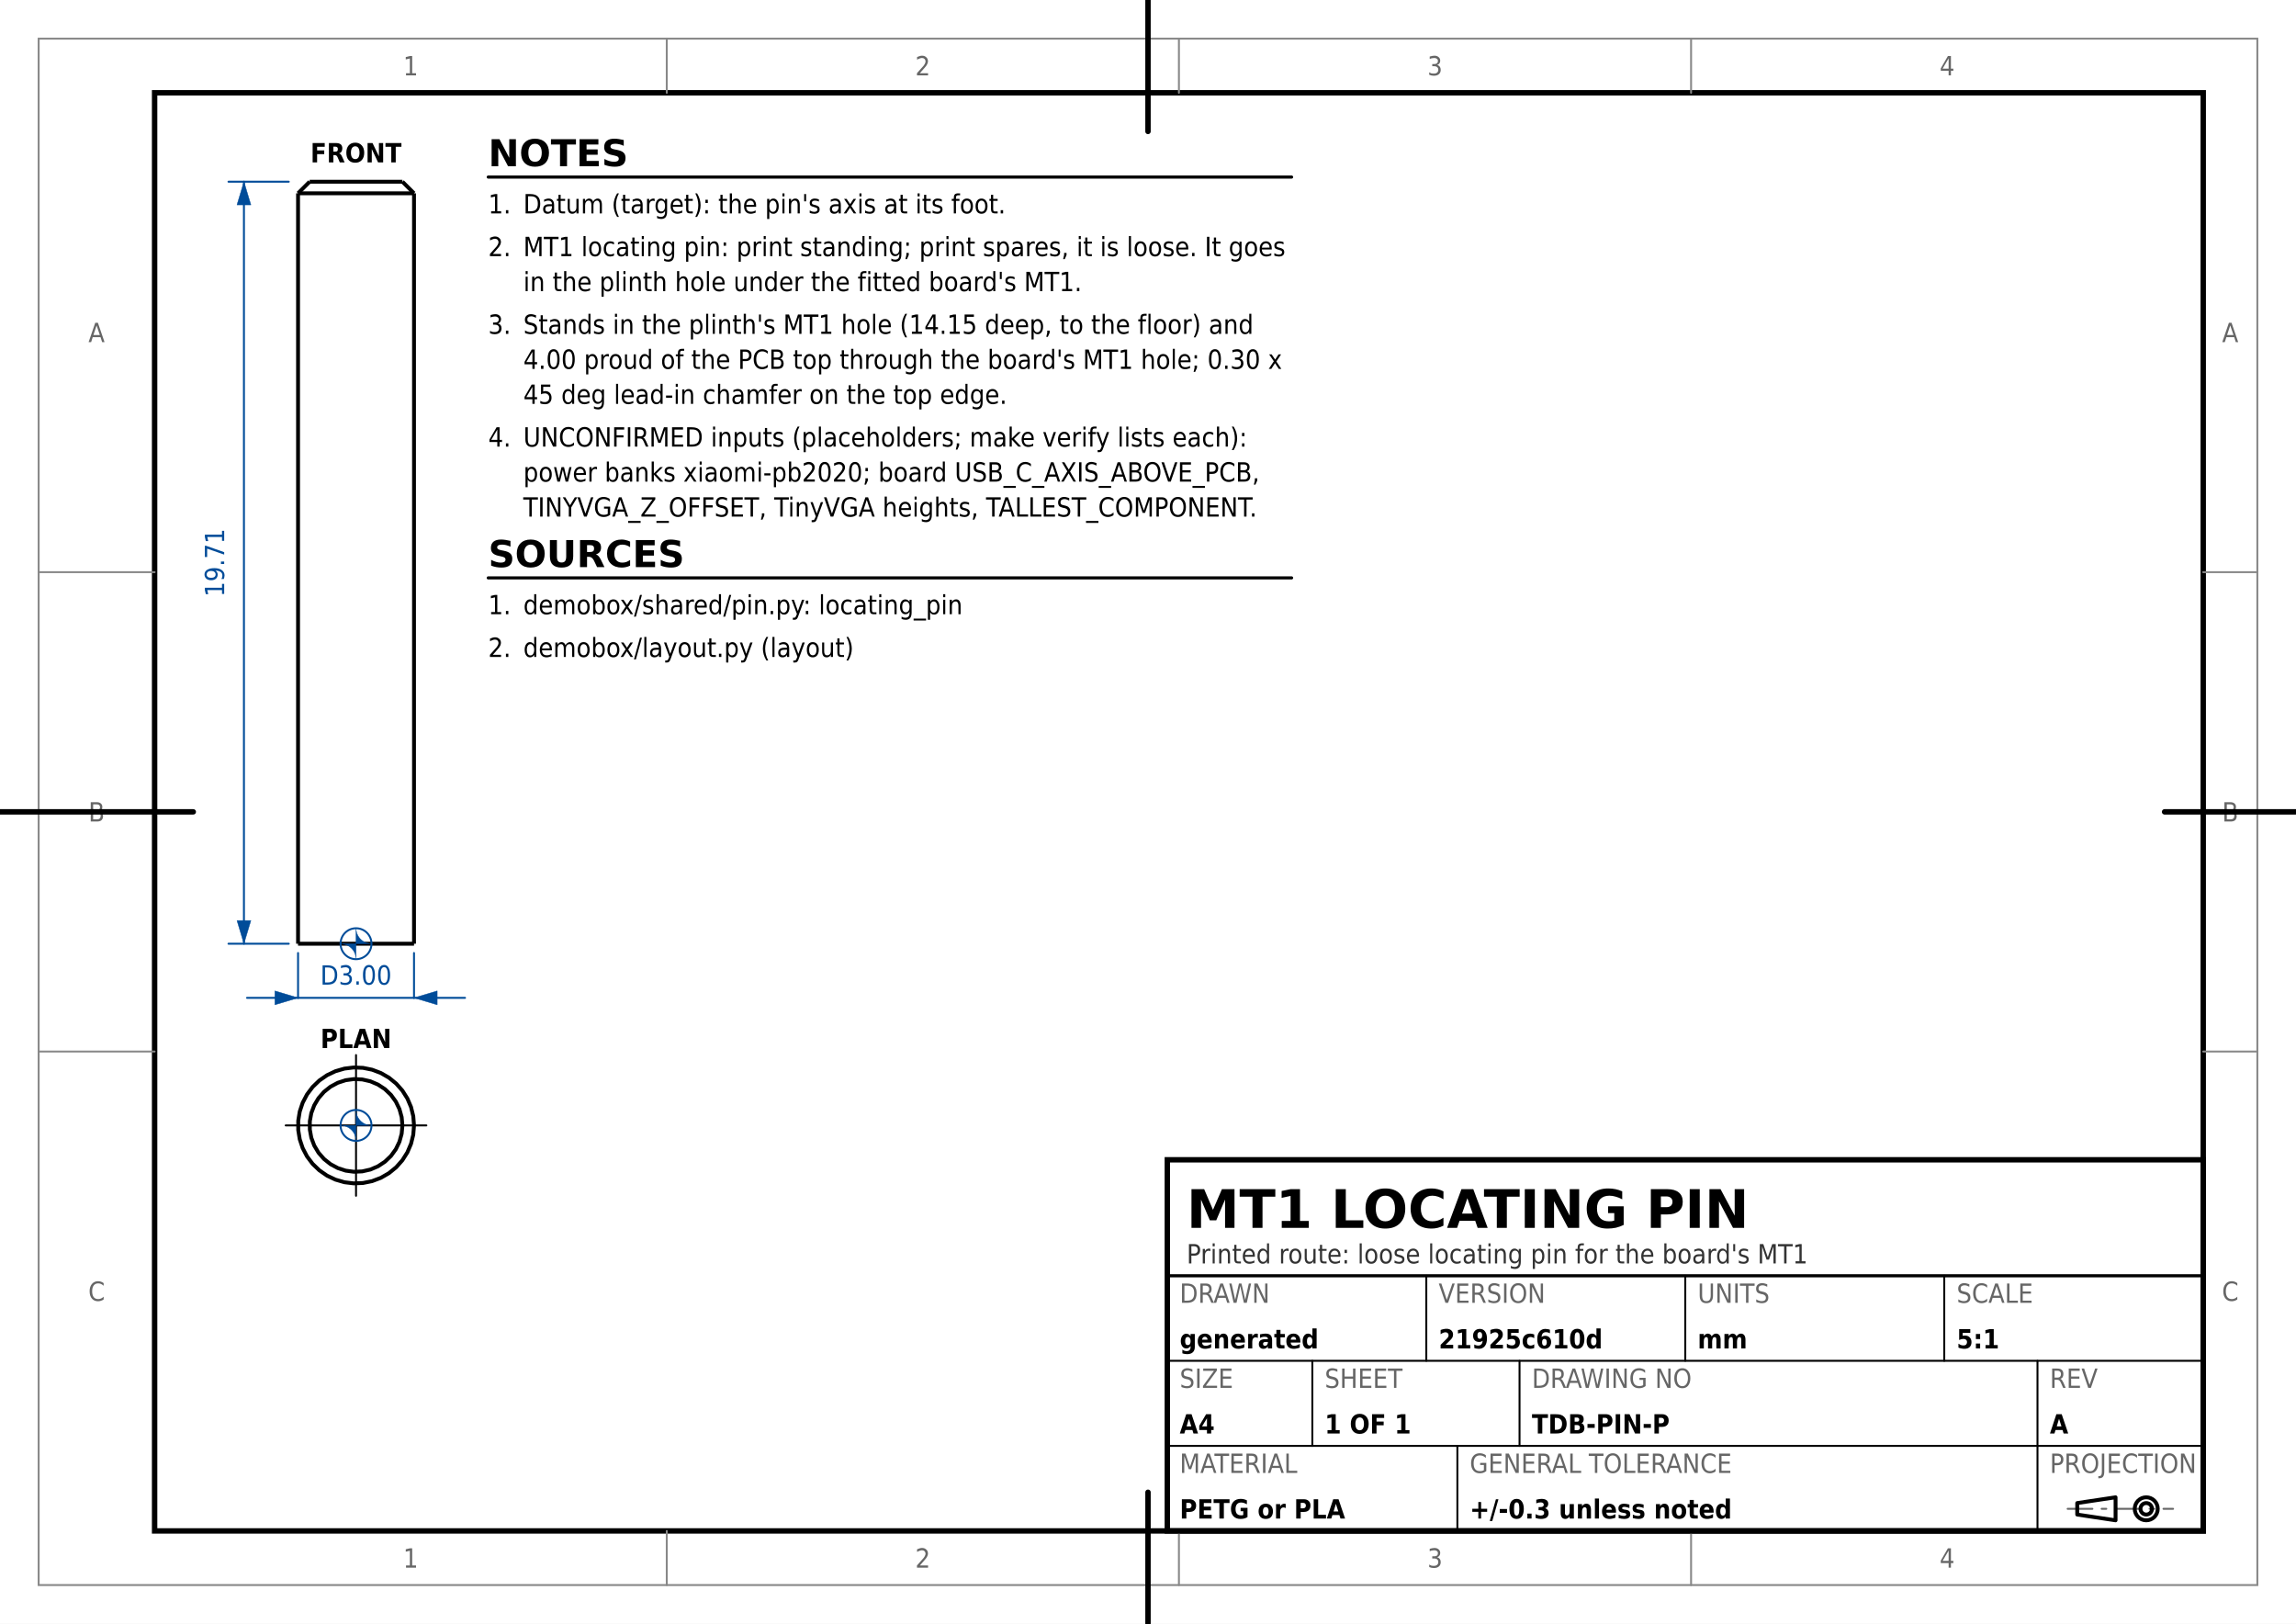
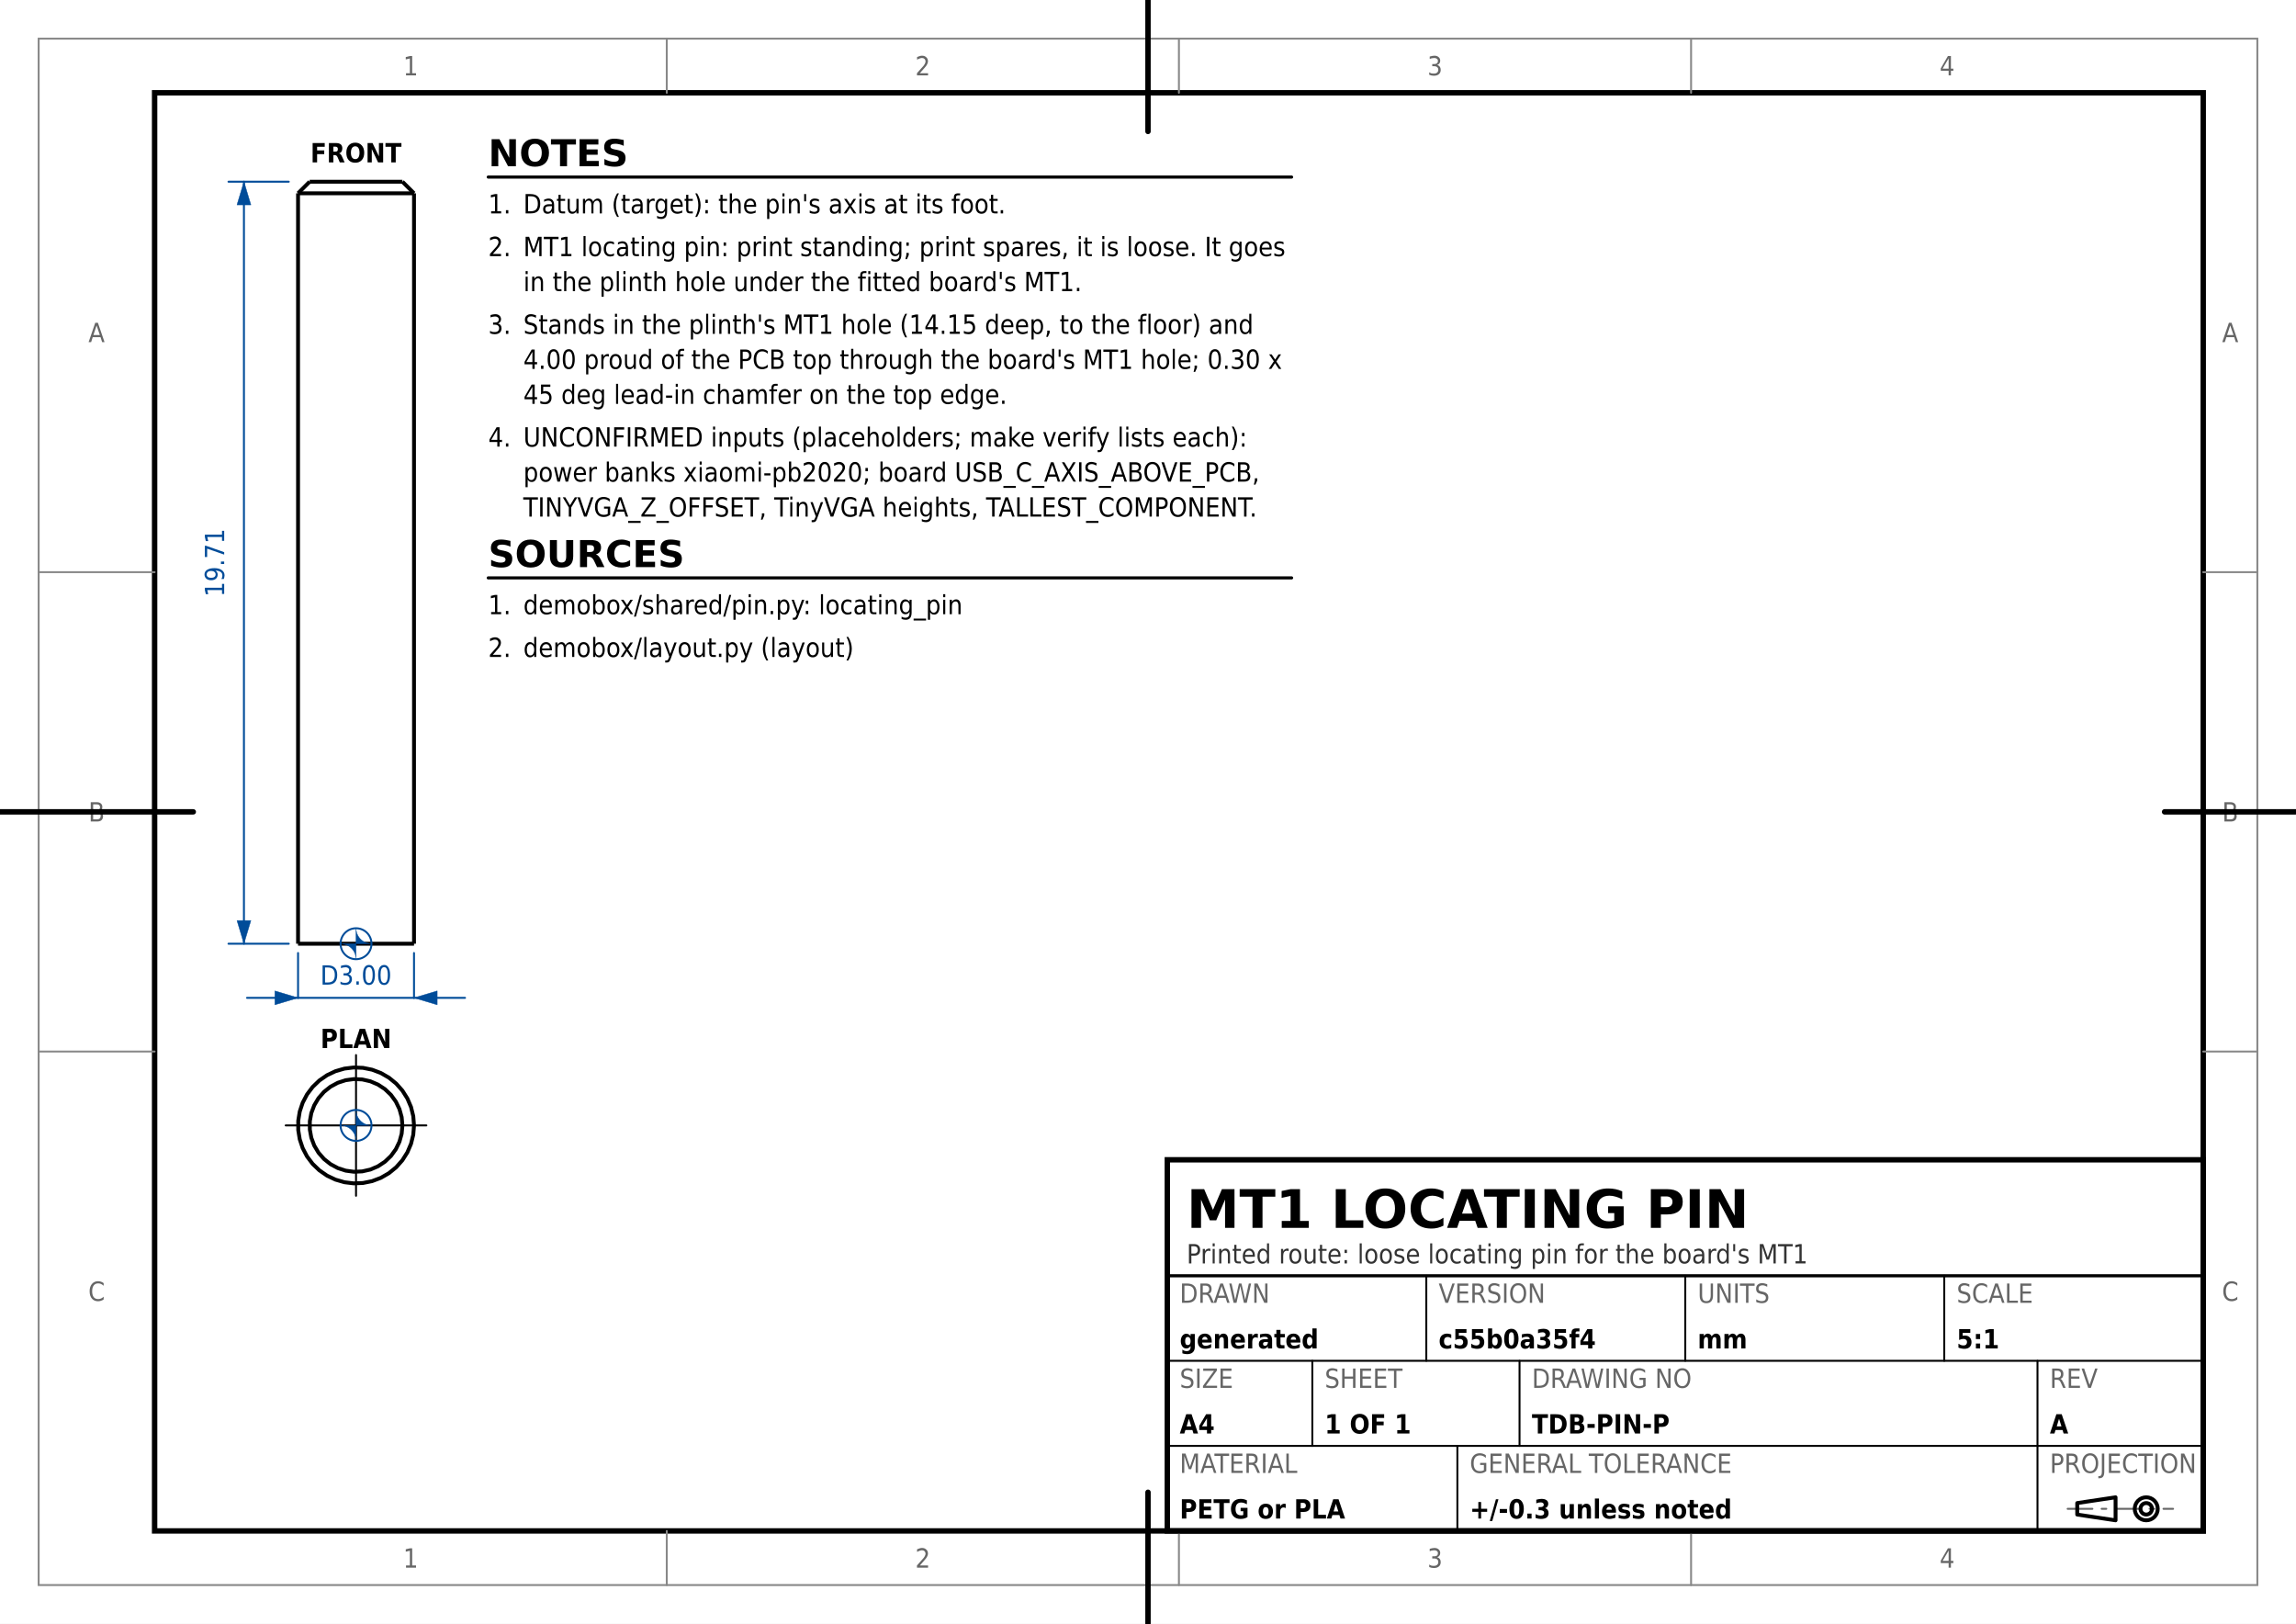
<svg xmlns="http://www.w3.org/2000/svg" version="1.1" width="297mm" height="210mm" viewBox="0 0 297 210">
  <rect width="100%" height="100%" fill="#ffffff" />
  <rect x="5" y="5" width="287" height="200" fill="none" stroke="#888888" stroke-width="0.25" />
  <rect x="20" y="12" width="265" height="186" fill="none" stroke="#000000" stroke-width="0.7" />
  <text x="53.125" y="202.75" font-family="DejaVu Sans Condensed, DejaVu Sans, Liberation Sans, sans-serif" font-size="3.429" fill="#666666" text-anchor="middle">1</text>
  <text x="53.125" y="9.75" font-family="DejaVu Sans Condensed, DejaVu Sans, Liberation Sans, sans-serif" font-size="3.429" fill="#666666" text-anchor="middle">1</text>
  <line x1="86.25" y1="205" x2="86.25" y2="198" stroke="#888888" stroke-width="0.25" stroke-linecap="round" />
  <line x1="86.25" y1="12" x2="86.25" y2="5" stroke="#888888" stroke-width="0.25" stroke-linecap="round" />
  <text x="119.375" y="202.75" font-family="DejaVu Sans Condensed, DejaVu Sans, Liberation Sans, sans-serif" font-size="3.429" fill="#666666" text-anchor="middle">2</text>
  <text x="119.375" y="9.75" font-family="DejaVu Sans Condensed, DejaVu Sans, Liberation Sans, sans-serif" font-size="3.429" fill="#666666" text-anchor="middle">2</text>
  <line x1="152.5" y1="205" x2="152.5" y2="198" stroke="#888888" stroke-width="0.25" stroke-linecap="round" />
  <line x1="152.5" y1="12" x2="152.5" y2="5" stroke="#888888" stroke-width="0.25" stroke-linecap="round" />
  <text x="185.625" y="202.75" font-family="DejaVu Sans Condensed, DejaVu Sans, Liberation Sans, sans-serif" font-size="3.429" fill="#666666" text-anchor="middle">3</text>
  <text x="185.625" y="9.75" font-family="DejaVu Sans Condensed, DejaVu Sans, Liberation Sans, sans-serif" font-size="3.429" fill="#666666" text-anchor="middle">3</text>
  <line x1="218.75" y1="205" x2="218.75" y2="198" stroke="#888888" stroke-width="0.25" stroke-linecap="round" />
  <line x1="218.75" y1="12" x2="218.75" y2="5" stroke="#888888" stroke-width="0.25" stroke-linecap="round" />
  <text x="251.875" y="202.75" font-family="DejaVu Sans Condensed, DejaVu Sans, Liberation Sans, sans-serif" font-size="3.429" fill="#666666" text-anchor="middle">4</text>
  <text x="251.875" y="9.75" font-family="DejaVu Sans Condensed, DejaVu Sans, Liberation Sans, sans-serif" font-size="3.429" fill="#666666" text-anchor="middle">4</text>
  <text x="12.5" y="168.25" font-family="DejaVu Sans Condensed, DejaVu Sans, Liberation Sans, sans-serif" font-size="3.429" fill="#666666" text-anchor="middle">C</text>
  <text x="288.5" y="168.25" font-family="DejaVu Sans Condensed, DejaVu Sans, Liberation Sans, sans-serif" font-size="3.429" fill="#666666" text-anchor="middle">C</text>
  <line x1="5" y1="136" x2="20" y2="136" stroke="#888888" stroke-width="0.25" stroke-linecap="round" />
  <line x1="285" y1="136" x2="292" y2="136" stroke="#888888" stroke-width="0.25" stroke-linecap="round" />
  <text x="12.5" y="106.25" font-family="DejaVu Sans Condensed, DejaVu Sans, Liberation Sans, sans-serif" font-size="3.429" fill="#666666" text-anchor="middle">B</text>
  <text x="288.5" y="106.25" font-family="DejaVu Sans Condensed, DejaVu Sans, Liberation Sans, sans-serif" font-size="3.429" fill="#666666" text-anchor="middle">B</text>
  <line x1="5" y1="74" x2="20" y2="74" stroke="#888888" stroke-width="0.25" stroke-linecap="round" />
  <line x1="285" y1="74" x2="292" y2="74" stroke="#888888" stroke-width="0.25" stroke-linecap="round" />
  <text x="12.5" y="44.25" font-family="DejaVu Sans Condensed, DejaVu Sans, Liberation Sans, sans-serif" font-size="3.429" fill="#666666" text-anchor="middle">A</text>
  <text x="288.5" y="44.25" font-family="DejaVu Sans Condensed, DejaVu Sans, Liberation Sans, sans-serif" font-size="3.429" fill="#666666" text-anchor="middle">A</text>
  <line x1="148.5" y1="210" x2="148.5" y2="193" stroke="#000000" stroke-width="0.7" stroke-linecap="round" />
  <line x1="148.5" y1="17" x2="148.5" y2="0" stroke="#000000" stroke-width="0.7" stroke-linecap="round" />
  <line x1="0" y1="105" x2="25" y2="105" stroke="#000000" stroke-width="0.7" stroke-linecap="round" />
  <line x1="280" y1="105" x2="297" y2="105" stroke="#000000" stroke-width="0.7" stroke-linecap="round" />
  <polyline points="53.555,122.055 53.555,25" fill="none" stroke="#000000" stroke-width="0.5" stroke-linejoin="round" />
  <polyline points="38.555,25 38.743,25 39.297,25 40.191,25 41.379,25 42.801,25 44.386,25 46.055,25 47.724,25 49.309,25 50.731,25 51.918,25 52.812,25 53.367,25 53.555,25" fill="none" stroke="#000000" stroke-width="0.5" stroke-linejoin="round" />
  <polyline points="38.555,122.055 38.743,122.055 39.297,122.055 40.191,122.055 41.379,122.055 42.801,122.055 44.386,122.055 46.055,122.055 47.724,122.055 49.309,122.055 50.731,122.055 51.918,122.055 52.812,122.055 53.367,122.055 53.555,122.055" fill="none" stroke="#000000" stroke-width="0.5" stroke-linejoin="round" />
  <polyline points="53.555,25 52.055,23.5" fill="none" stroke="#000000" stroke-width="0.5" stroke-linejoin="round" />
  <polyline points="40.055,23.5 40.205,23.5 40.649,23.5 41.364,23.5 42.314,23.5 43.451,23.5 44.72,23.5 46.055,23.5 47.39,23.5 48.658,23.5 49.796,23.5 50.746,23.5 51.461,23.5 51.904,23.5 52.055,23.5" fill="none" stroke="#000000" stroke-width="0.5" stroke-linejoin="round" />
  <polyline points="38.555,25 38.555,122.055" fill="none" stroke="#000000" stroke-width="0.5" stroke-linejoin="round" />
  <polyline points="40.055,23.5 38.555,25" fill="none" stroke="#000000" stroke-width="0.5" stroke-linejoin="round" />
  <polyline points="53.555,145.555 53.458,144.352 53.169,143.18 52.696,142.07 52.051,141.049 51.25,140.146 50.315,139.382 49.27,138.779 48.141,138.351 46.959,138.109 45.753,138.061 44.555,138.207 43.395,138.542 42.305,139.06 41.311,139.745 40.441,140.582 39.716,141.547 39.155,142.615 38.773,143.76 38.579,144.952 38.579,146.159 38.773,147.35 39.155,148.494 39.716,149.564 40.441,150.529 41.311,151.364 42.305,152.05 43.395,152.567 44.555,152.904 45.753,153.049 46.959,153 48.141,152.759 49.27,152.331 50.315,151.727 51.25,150.964 52.051,150.06 52.696,149.041 53.169,147.93 53.458,146.758 53.555,145.555" fill="none" stroke="#000000" stroke-width="0.5" stroke-linejoin="round" />
  <polyline points="52.055,145.555 51.958,144.483 51.672,143.447 51.205,142.477 50.573,141.607 49.796,140.864 48.898,140.272 47.909,139.849 46.86,139.609 45.786,139.561 44.72,139.706 43.697,140.038 42.749,140.548 41.908,141.218 41.201,142.029 40.649,142.952 40.271,143.959 40.079,145.017 40.079,146.093 40.271,147.151 40.649,148.159 41.201,149.082 41.908,149.892 42.749,150.562 43.697,151.072 44.72,151.405 45.786,151.549 46.86,151.5 47.909,151.262 48.898,150.839 49.796,150.246 50.573,149.502 51.205,148.632 51.672,147.663 51.958,146.626 52.055,145.555" fill="none" stroke="#000000" stroke-width="0.5" stroke-linejoin="round" />
  <line x1="36.955" y1="145.555" x2="55.155" y2="145.555" stroke="#000000" stroke-width="0.25" stroke-linecap="round" />
  <line x1="46.055" y1="154.655" x2="46.055" y2="136.455" stroke="#000000" stroke-width="0.25" stroke-linecap="round" />
  <circle cx="46.055" cy="122.055" r="2" fill="none" stroke="#004c99" stroke-width="0.25" />
  <path d="M 46.055 122.055 L 48.055 122.055 A 2.0 2.0 0 0 1 46.055 120.055 Z" fill="#004c99" stroke="#004c99" stroke-width="0.05" stroke-linejoin="round" stroke-linecap="round" />
  <path d="M 46.055 122.055 L 44.055 122.055 A 2.0 2.0 0 0 1 46.055 124.055 Z" fill="#004c99" stroke="#004c99" stroke-width="0.05" stroke-linejoin="round" stroke-linecap="round" />
  <circle cx="46.055" cy="145.555" r="2" fill="none" stroke="#004c99" stroke-width="0.25" />
  <path d="M 46.055 145.555 L 48.055 145.555 A 2.0 2.0 0 0 1 46.055 143.555 Z" fill="#004c99" stroke="#004c99" stroke-width="0.05" stroke-linejoin="round" stroke-linecap="round" />
  <path d="M 46.055 145.555 L 44.055 145.555 A 2.0 2.0 0 0 1 46.055 147.555 Z" fill="#004c99" stroke="#004c99" stroke-width="0.05" stroke-linejoin="round" stroke-linecap="round" />
  <line x1="37.355" y1="122.055" x2="29.555" y2="122.055" stroke="#004c99" stroke-width="0.25" stroke-linecap="round" />
  <line x1="37.355" y1="23.5" x2="29.555" y2="23.5" stroke="#004c99" stroke-width="0.25" stroke-linecap="round" />
  <line x1="31.555" y1="122.055" x2="31.555" y2="23.5" stroke="#004c99" stroke-width="0.25" stroke-linecap="round" />
  <polygon points="31.555,122.055 32.455,119.055 30.655,119.055" fill="#004c99" stroke="#004c99" stroke-width="0.05" stroke-linejoin="round" />
  <polygon points="31.555,23.5 30.655,26.5 32.455,26.5" fill="#004c99" stroke="#004c99" stroke-width="0.05" stroke-linejoin="round" />
  <text x="29" y="72.778" font-family="DejaVu Sans Condensed, DejaVu Sans, Liberation Sans, sans-serif" font-size="3.429" fill="#004c99" text-anchor="middle" transform="rotate(-90 29 72.7775)">19.71</text>
  <line x1="38.555" y1="123.255" x2="38.555" y2="129.055" stroke="#004c99" stroke-width="0.25" stroke-linecap="round" />
  <line x1="53.555" y1="123.255" x2="53.555" y2="129.055" stroke="#004c99" stroke-width="0.25" stroke-linecap="round" />
  <line x1="38.555" y1="129.055" x2="53.555" y2="129.055" stroke="#004c99" stroke-width="0.25" stroke-linecap="round" />
  <polygon points="38.555,129.055 35.555,128.155 35.555,129.955" fill="#004c99" stroke="#004c99" stroke-width="0.05" stroke-linejoin="round" />
  <polygon points="53.555,129.055 56.555,129.955 56.555,128.155" fill="#004c99" stroke="#004c99" stroke-width="0.05" stroke-linejoin="round" />
  <line x1="31.955" y1="129.055" x2="38.555" y2="129.055" stroke="#004c99" stroke-width="0.25" stroke-linecap="round" />
  <line x1="53.555" y1="129.055" x2="60.155" y2="129.055" stroke="#004c99" stroke-width="0.25" stroke-linecap="round" />
  <text x="46.055" y="127.346" font-family="DejaVu Sans Condensed, DejaVu Sans, Liberation Sans, sans-serif" font-size="3.429" fill="#004c99" text-anchor="middle">D3.00</text>
  <text x="46.055" y="21" font-family="DejaVu Sans Condensed, DejaVu Sans, Liberation Sans, sans-serif" font-size="3.429" fill="#000000" text-anchor="middle" font-weight="bold">FRONT</text>
  <text x="46.055" y="135.555" font-family="DejaVu Sans Condensed, DejaVu Sans, Liberation Sans, sans-serif" font-size="3.429" fill="#000000" text-anchor="middle" font-weight="bold">PLAN</text>
  <text x="63.155" y="21.5" font-family="DejaVu Sans, Liberation Sans, sans-serif" font-size="4.801" fill="#000000" text-anchor="start" font-weight="bold">NOTES</text>
  <line x1="63.155" y1="22.9" x2="167.077" y2="22.9" stroke="#000000" stroke-width="0.4" stroke-linecap="round" />
  <text x="63.155" y="27.6" font-family="DejaVu Sans Condensed, DejaVu Sans, Liberation Sans, sans-serif" font-size="3.429" fill="#000000" text-anchor="start">1.</text>
  <text x="67.697" y="27.6" font-family="DejaVu Sans Condensed, DejaVu Sans, Liberation Sans, sans-serif" font-size="3.429" fill="#000000" text-anchor="start">Datum (target): the pin's axis at its foot.</text>
  <text x="63.155" y="33.127" font-family="DejaVu Sans Condensed, DejaVu Sans, Liberation Sans, sans-serif" font-size="3.429" fill="#000000" text-anchor="start">2.</text>
  <text x="67.697" y="33.127" font-family="DejaVu Sans Condensed, DejaVu Sans, Liberation Sans, sans-serif" font-size="3.429" fill="#000000" text-anchor="start">MT1 locating pin: print standing; print spares, it is loose. It goes</text>
  <text x="67.697" y="37.654" font-family="DejaVu Sans Condensed, DejaVu Sans, Liberation Sans, sans-serif" font-size="3.429" fill="#000000" text-anchor="start">in the plinth hole under the fitted board's MT1.</text>
  <text x="63.155" y="43.18" font-family="DejaVu Sans Condensed, DejaVu Sans, Liberation Sans, sans-serif" font-size="3.429" fill="#000000" text-anchor="start">3.</text>
  <text x="67.697" y="43.18" font-family="DejaVu Sans Condensed, DejaVu Sans, Liberation Sans, sans-serif" font-size="3.429" fill="#000000" text-anchor="start">Stands in the plinth's MT1 hole (14.15 deep, to the floor) and</text>
  <text x="67.697" y="47.707" font-family="DejaVu Sans Condensed, DejaVu Sans, Liberation Sans, sans-serif" font-size="3.429" fill="#000000" text-anchor="start">4.00 proud of the PCB top through the board's MT1 hole; 0.30 x</text>
  <text x="67.697" y="52.234" font-family="DejaVu Sans Condensed, DejaVu Sans, Liberation Sans, sans-serif" font-size="3.429" fill="#000000" text-anchor="start">45 deg lead-in chamfer on the top edge.</text>
  <text x="63.155" y="57.761" font-family="DejaVu Sans Condensed, DejaVu Sans, Liberation Sans, sans-serif" font-size="3.429" fill="#000000" text-anchor="start">4.</text>
  <text x="67.697" y="57.761" font-family="DejaVu Sans Condensed, DejaVu Sans, Liberation Sans, sans-serif" font-size="3.429" fill="#000000" text-anchor="start">UNCONFIRMED inputs (placeholders; make verify lists each):</text>
  <text x="67.697" y="62.287" font-family="DejaVu Sans Condensed, DejaVu Sans, Liberation Sans, sans-serif" font-size="3.429" fill="#000000" text-anchor="start">power banks xiaomi-pb2020; board USB_C_AXIS_ABOVE_PCB,</text>
  <text x="67.697" y="66.814" font-family="DejaVu Sans Condensed, DejaVu Sans, Liberation Sans, sans-serif" font-size="3.429" fill="#000000" text-anchor="start">TINYVGA_Z_OFFSET, TinyVGA heights, TALLEST_COMPONENT.</text>
  <text x="63.155" y="73.341" font-family="DejaVu Sans, Liberation Sans, sans-serif" font-size="4.801" fill="#000000" text-anchor="start" font-weight="bold">SOURCES</text>
  <line x1="63.155" y1="74.741" x2="167.077" y2="74.741" stroke="#000000" stroke-width="0.4" stroke-linecap="round" />
  <text x="63.155" y="79.441" font-family="DejaVu Sans Condensed, DejaVu Sans, Liberation Sans, sans-serif" font-size="3.429" fill="#000000" text-anchor="start">1.</text>
  <text x="67.697" y="79.441" font-family="DejaVu Sans Condensed, DejaVu Sans, Liberation Sans, sans-serif" font-size="3.429" fill="#000000" text-anchor="start">demobox/shared/pin.py: locating_pin</text>
  <text x="63.155" y="84.968" font-family="DejaVu Sans Condensed, DejaVu Sans, Liberation Sans, sans-serif" font-size="3.429" fill="#000000" text-anchor="start">2.</text>
  <text x="67.697" y="84.968" font-family="DejaVu Sans Condensed, DejaVu Sans, Liberation Sans, sans-serif" font-size="3.429" fill="#000000" text-anchor="start">demobox/layout.py (layout)</text>
  <rect x="151" y="150" width="134" height="48" fill="none" stroke="#000000" stroke-width="0.7" />
  <line x1="151" y1="165" x2="285" y2="165" stroke="#000000" stroke-width="0.4" stroke-linecap="round" />
  <text x="153.5" y="158.8" font-family="DejaVu Sans, Liberation Sans, sans-serif" font-size="6.859" fill="#000000" text-anchor="start" font-weight="bold">MT1 LOCATING PIN</text>
  <text x="153.5" y="163.4" font-family="DejaVu Sans Condensed, DejaVu Sans, Liberation Sans, sans-serif" font-size="3.429" fill="#333333" text-anchor="start">Printed route: loose locating pin for the board's MT1</text>
  <text x="152.6" y="168.5" font-family="DejaVu Sans Condensed, DejaVu Sans, Liberation Sans, sans-serif" font-size="3.429" fill="#666666" text-anchor="start">DRAWN</text>
  <text x="152.6" y="174.4" font-family="DejaVu Sans Condensed, DejaVu Sans, Liberation Sans, sans-serif" font-size="3.429" fill="#000000" text-anchor="start" font-weight="bold">generated</text>
  <line x1="184.5" y1="176" x2="184.5" y2="165" stroke="#000000" stroke-width="0.25" stroke-linecap="round" />
  <text x="186.1" y="168.5" font-family="DejaVu Sans Condensed, DejaVu Sans, Liberation Sans, sans-serif" font-size="3.429" fill="#666666" text-anchor="start">VERSION</text>
-   <text x="186.1" y="174.4" font-family="DejaVu Sans Condensed, DejaVu Sans, Liberation Sans, sans-serif" font-size="3.429" fill="#000000" text-anchor="start" font-weight="bold">21925c610d</text>
+   <text x="186.1" y="174.4" font-family="DejaVu Sans Condensed, DejaVu Sans, Liberation Sans, sans-serif" font-size="3.429" fill="#000000" text-anchor="start" font-weight="bold">c55b0a35f4</text>
  <line x1="218" y1="176" x2="218" y2="165" stroke="#000000" stroke-width="0.25" stroke-linecap="round" />
  <text x="219.6" y="168.5" font-family="DejaVu Sans Condensed, DejaVu Sans, Liberation Sans, sans-serif" font-size="3.429" fill="#666666" text-anchor="start">UNITS</text>
  <text x="219.6" y="174.4" font-family="DejaVu Sans Condensed, DejaVu Sans, Liberation Sans, sans-serif" font-size="3.429" fill="#000000" text-anchor="start" font-weight="bold">mm</text>
  <line x1="251.5" y1="176" x2="251.5" y2="165" stroke="#000000" stroke-width="0.25" stroke-linecap="round" />
  <text x="253.1" y="168.5" font-family="DejaVu Sans Condensed, DejaVu Sans, Liberation Sans, sans-serif" font-size="3.429" fill="#666666" text-anchor="start">SCALE</text>
  <text x="253.1" y="174.4" font-family="DejaVu Sans Condensed, DejaVu Sans, Liberation Sans, sans-serif" font-size="3.429" fill="#000000" text-anchor="start" font-weight="bold">5:1</text>
  <line x1="151" y1="176" x2="285" y2="176" stroke="#000000" stroke-width="0.25" stroke-linecap="round" />
  <text x="152.6" y="179.5" font-family="DejaVu Sans Condensed, DejaVu Sans, Liberation Sans, sans-serif" font-size="3.429" fill="#666666" text-anchor="start">SIZE</text>
  <text x="152.6" y="185.4" font-family="DejaVu Sans Condensed, DejaVu Sans, Liberation Sans, sans-serif" font-size="3.429" fill="#000000" text-anchor="start" font-weight="bold">A4</text>
  <line x1="169.76" y1="187" x2="169.76" y2="176" stroke="#000000" stroke-width="0.25" stroke-linecap="round" />
  <text x="171.36" y="179.5" font-family="DejaVu Sans Condensed, DejaVu Sans, Liberation Sans, sans-serif" font-size="3.429" fill="#666666" text-anchor="start">SHEET</text>
  <text x="171.36" y="185.4" font-family="DejaVu Sans Condensed, DejaVu Sans, Liberation Sans, sans-serif" font-size="3.429" fill="#000000" text-anchor="start" font-weight="bold">1 OF 1</text>
  <line x1="196.56" y1="187" x2="196.56" y2="176" stroke="#000000" stroke-width="0.25" stroke-linecap="round" />
  <text x="198.16" y="179.5" font-family="DejaVu Sans Condensed, DejaVu Sans, Liberation Sans, sans-serif" font-size="3.429" fill="#666666" text-anchor="start">DRAWING NO</text>
  <text x="198.16" y="185.4" font-family="DejaVu Sans Condensed, DejaVu Sans, Liberation Sans, sans-serif" font-size="3.429" fill="#000000" text-anchor="start" font-weight="bold">TDB-PIN-P</text>
  <line x1="263.56" y1="187" x2="263.56" y2="176" stroke="#000000" stroke-width="0.25" stroke-linecap="round" />
  <text x="265.16" y="179.5" font-family="DejaVu Sans Condensed, DejaVu Sans, Liberation Sans, sans-serif" font-size="3.429" fill="#666666" text-anchor="start">REV</text>
  <text x="265.16" y="185.4" font-family="DejaVu Sans Condensed, DejaVu Sans, Liberation Sans, sans-serif" font-size="3.429" fill="#000000" text-anchor="start" font-weight="bold">A</text>
  <line x1="151" y1="187" x2="285" y2="187" stroke="#000000" stroke-width="0.25" stroke-linecap="round" />
  <text x="152.6" y="190.5" font-family="DejaVu Sans Condensed, DejaVu Sans, Liberation Sans, sans-serif" font-size="3.429" fill="#666666" text-anchor="start">MATERIAL</text>
  <text x="152.6" y="196.4" font-family="DejaVu Sans Condensed, DejaVu Sans, Liberation Sans, sans-serif" font-size="3.429" fill="#000000" text-anchor="start" font-weight="bold">PETG or PLA</text>
  <line x1="188.52" y1="198" x2="188.52" y2="187" stroke="#000000" stroke-width="0.25" stroke-linecap="round" />
  <text x="190.12" y="190.5" font-family="DejaVu Sans Condensed, DejaVu Sans, Liberation Sans, sans-serif" font-size="3.429" fill="#666666" text-anchor="start">GENERAL TOLERANCE</text>
  <text x="190.12" y="196.4" font-family="DejaVu Sans Condensed, DejaVu Sans, Liberation Sans, sans-serif" font-size="3.429" fill="#000000" text-anchor="start" font-weight="bold">+/-0.3 unless noted</text>
  <line x1="263.56" y1="198" x2="263.56" y2="187" stroke="#000000" stroke-width="0.25" stroke-linecap="round" />
  <text x="265.16" y="190.5" font-family="DejaVu Sans Condensed, DejaVu Sans, Liberation Sans, sans-serif" font-size="3.429" fill="#666666" text-anchor="start">PROJECTION</text>
  <line x1="267.46" y1="195.14" x2="281.1" y2="195.14" stroke="#666666" stroke-width="0.25" stroke-linecap="round" stroke-dasharray="3.2,1.2,0.6,1.2" />
  <polygon points="268.7,194.396 273.66,193.652 273.66,196.628 268.7,195.884" fill="none" stroke="#000000" stroke-width="0.5" stroke-linejoin="round" />
  <circle cx="277.628" cy="195.14" r="1.488" fill="none" stroke="#000000" stroke-width="0.5" />
  <circle cx="277.628" cy="195.14" r="0.744" fill="none" stroke="#000000" stroke-width="0.5" />
</svg>
